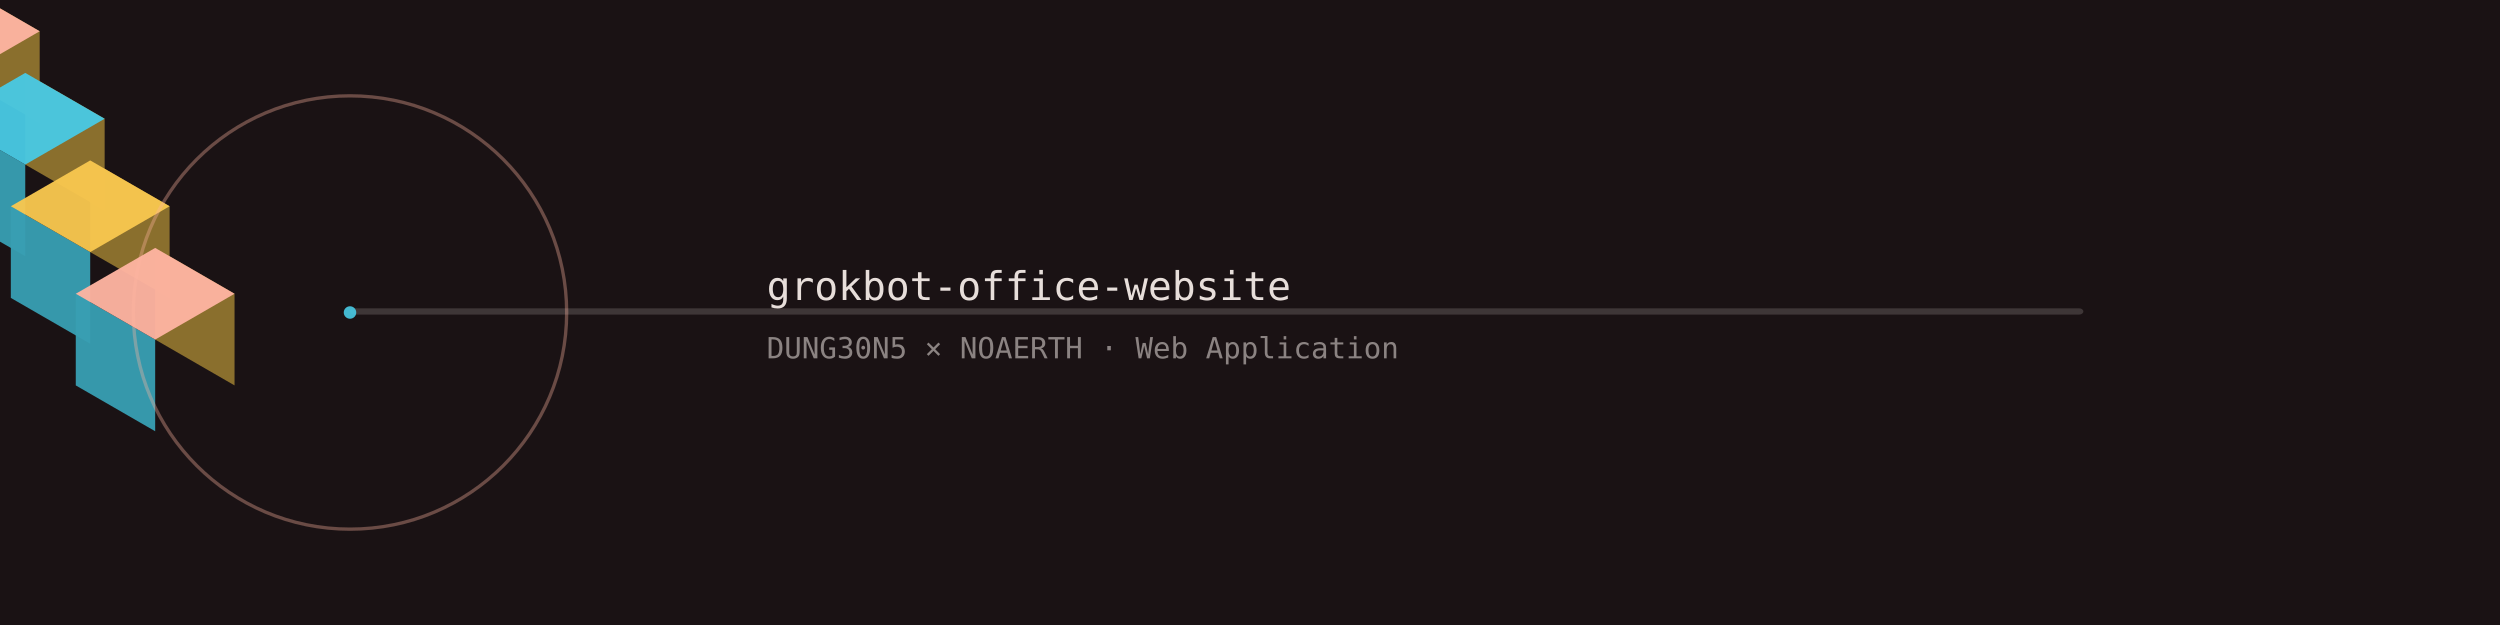
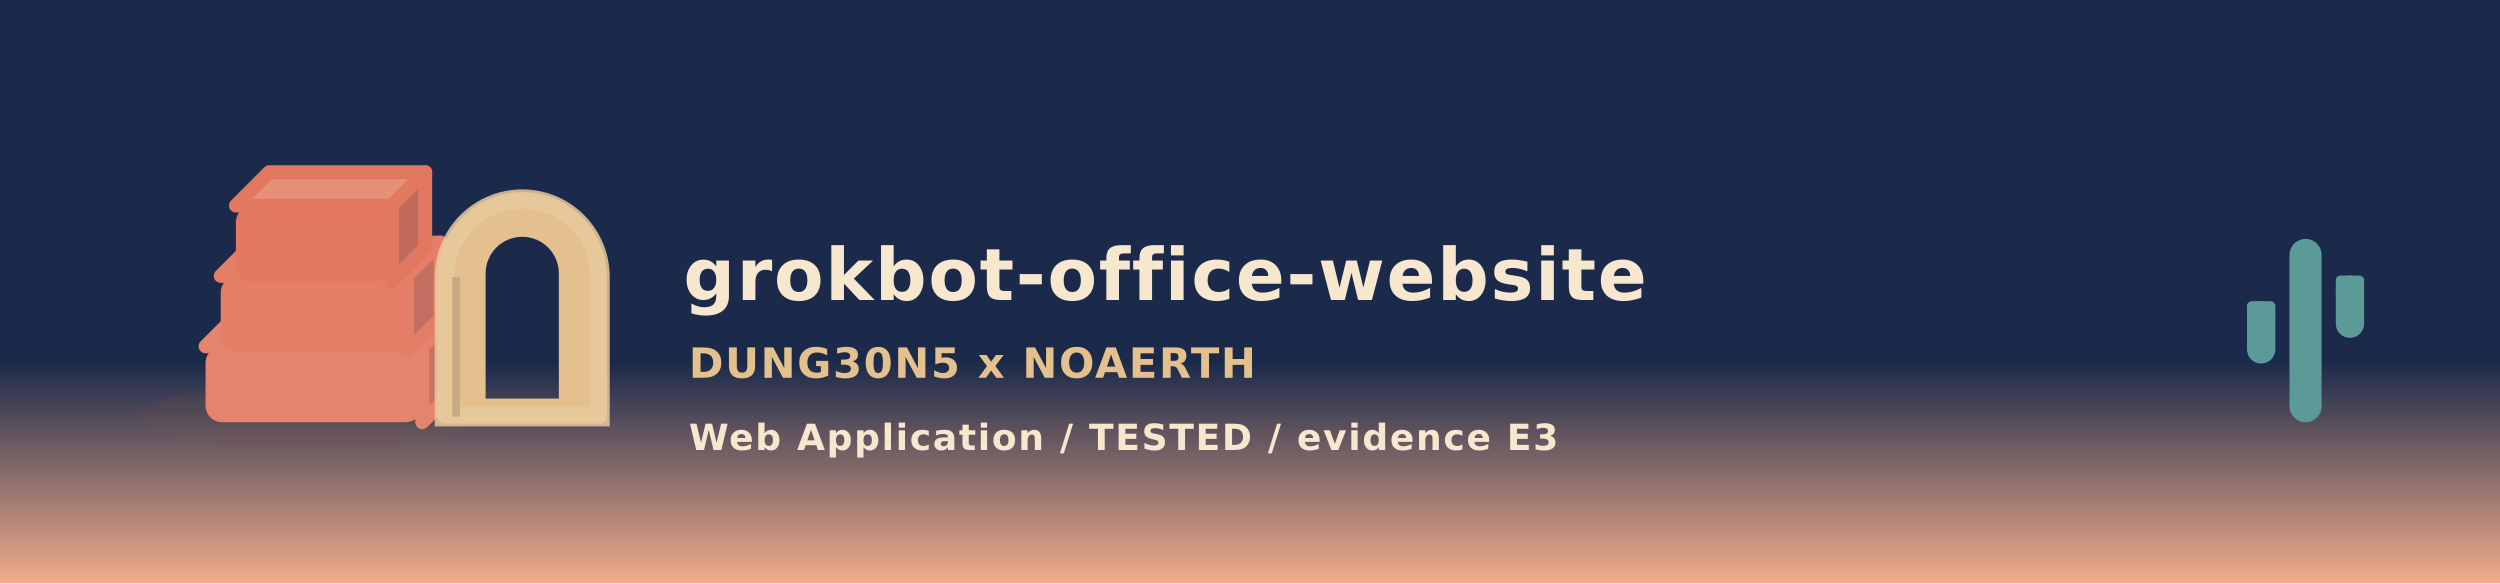
- <svg xmlns="http://www.w3.org/2000/svg" viewBox="0 0 1200 300" width="1200" height="300" role="img" aria-label="grokbot-office-website identity object">
-   <rect width="1200" height="300" fill="#1a1214" />
-   <defs>
-     <linearGradient id="gft" x1="0" y1="0" x2="1" y2="1">
-       <stop offset="0%" stop-color="#ffb4a2" />
-       <stop offset="100%" stop-color="#48cae4" />
-     </linearGradient>
-   </defs>
-   <rect x="168.00" y="148.00" width="832.00" height="3.00" rx="2.00" fill="rgba(253,244,240,0.160)" opacity="1.00" />
-   <polygon points="-19.05,37.00 19.05,59.00 19.05,15.00 -19.05,-7.00" fill="#90732e" opacity="0.95" />
-   <polygon points="-57.16,59.00 -19.05,81.00 -19.05,37.00 -57.16,15.00" fill="#389eb2" opacity="0.95" />
-   <polygon points="-19.05,-7.00 19.05,15.00 -19.05,37.00 -57.16,15.00" fill="#ffb4a2" opacity="0.95" />
-   <polygon points="12.12,79.00 50.23,101.00 50.23,57.00 12.12,35.00" fill="#90732e" opacity="0.95" />
-   <polygon points="-25.98,101.00 12.12,123.00 12.12,79.00 -25.98,57.00" fill="#389eb2" opacity="0.95" />
-   <polygon points="12.12,35.00 50.23,57.00 12.12,79.00 -25.98,57.00" fill="#48cae4" opacity="0.95" />
-   <polygon points="43.30,121.00 81.41,143.00 81.41,99.00 43.30,77.00" fill="#90732e" opacity="0.95" />
-   <polygon points="5.20,143.00 43.30,165.00 43.30,121.00 5.20,99.00" fill="#389eb2" opacity="0.95" />
-   <polygon points="43.30,77.00 81.41,99.00 43.30,121.00 5.20,99.00" fill="#f9c74f" opacity="0.95" />
-   <polygon points="74.48,163.00 112.58,185.00 112.58,141.00 74.48,119.00" fill="#90732e" opacity="0.95" />
-   <polygon points="36.37,185.00 74.48,207.00 74.48,163.00 36.37,141.00" fill="#389eb2" opacity="0.95" />
-   <polygon points="74.48,119.00 112.58,141.00 74.48,163.00 36.37,141.00" fill="#ffb4a2" opacity="0.95" />
+ <svg xmlns="http://www.w3.org/2000/svg" width="900" height="210" viewBox="0 0 900 210" role="img" aria-label="grokbot-office-website - identity object">
+   <linearGradient id="skyf" x1="0" y1="0" x2="0" y2="1">
+     <stop offset="0" stop-color="#1b2a4a" />
+     <stop offset="0.62" stop-color="#1b2a4a" />
+     <stop offset="1" stop-color="#f3ad8a" />
+   </linearGradient>
+   <rect width="900" height="210" fill="url(#skyf)" />
+   <rect x="0" y="352" width="900" height="-142" fill="#e3c08d" />
+   <rect x="0" y="352" width="900" height="3" fill="#e6c596" />
+   <ellipse cx="112" cy="150" rx="62" ry="12" fill="rgba(138,90,68,0.11)" />
  <g>
-     <circle cx="168.00" cy="150.00" r="104.00" fill="none" stroke="rgba(255,180,162,0.350)" stroke-width="1.60" opacity="1.00" />
-     <animate attributeName="opacity" values="0.25;1.0;0.25" dur="15.3s" begin="0s" repeatCount="indefinite" />
+     <path d="M74,124.67 L152,124.67 L164,112.67 L86,112.67 Z" fill="#e99a82" stroke="#e5846c" stroke-width="5" stroke-linejoin="round" />
+     <path d="M152,124.67 L164,112.67 L164,140 L152,152 Z" fill="#c37566" stroke="#e5846c" stroke-width="5" stroke-linejoin="round" />
+     <rect x="74" y="124.67" width="78" height="27.33" rx="6" fill="#e5846c" />
+     <path d="M79.46,99.33 L146.54,99.33 L158.54,87.33 L91.46,87.33 Z" fill="#e8957d" stroke="#e47e66" stroke-width="5" stroke-linejoin="round" />
+     <path d="M146.54,99.33 L158.54,87.33 L158.54,114.67 L146.54,126.67 Z" fill="#c27061" stroke="#e47e66" stroke-width="5" stroke-linejoin="round" />
+     <rect x="79.46" y="99.33" width="67.08" height="27.33" rx="6" fill="#e47e66" />
+     <path d="M84.92,74 L141.08,74 L153.08,62 L96.92,62 Z" fill="#e79079" stroke="#e37861" stroke-width="5" stroke-linejoin="round" />
+     <path d="M141.08,74 L153.08,62 L153.08,89.33 L141.08,101.33 Z" fill="#c16b5d" stroke="#e37861" stroke-width="5" stroke-linejoin="round" />
+     <rect x="84.92" y="74" width="56.16" height="27.33" rx="6" fill="#e37861" />
+     <animate attributeName="opacity" values="0.72;1;0.72" dur="6s" begin="0s" repeatCount="indefinite" />
  </g>
-   <circle cx="168" cy="150" r="3" fill="rgba(72,202,228,0.900)">
-     <animate attributeName="opacity" values="0.35;0.95;0.35" dur="15.3s" begin="0s" repeatCount="indefinite" />
-   </circle>
-   <text x="368" y="144" font-family="ui-monospace,Menlo,monospace" font-size="19" fill="rgba(253,244,240,0.900)">grokbot-office-website</text>
-   <text x="368" y="172" font-family="ui-monospace,Menlo,monospace" font-size="14" fill="rgba(253,244,240,0.500)">DUNG30N5 × NOAERTH · Web Application</text>
+   <path d="M160,150 L160,99.68 A28,28 0 0 1 216,99.68 L216,150 Z M172.32,146 L172.32,98.43 A15.68,15.68 0 0 1 203.68,98.43 L203.68,146 Z" fill="#e3c08d" fill-rule="evenodd" stroke="#e3c08d" stroke-width="5" stroke-linejoin="round" />
+   <path d="M160,150 L160,99.68 A28,28 0 0 1 216,99.68 L216,150 Z" fill="none" stroke="#e8c99d" stroke-width="7" stroke-linecap="round" opacity="0.85" />
+   <rect x="162.8" y="99.68" width="2.8" height="50.32" fill="#c7ab84" />
+   <text x="246" y="108" font-family="Verdana,DejaVu Sans,sans-serif" font-size="26" font-weight="700" letter-spacing="0.6" fill="#f6e7ce" text-anchor="start">grokbot-office-website</text>
+   <text x="248" y="136" font-family="Verdana,DejaVu Sans,sans-serif" font-size="15" font-weight="700" letter-spacing="0.6" fill="#e3c08d" text-anchor="start">DUNG30N5 x NOAERTH</text>
+   <text x="248" y="162" font-family="Verdana,DejaVu Sans,sans-serif" font-size="13" font-weight="700" letter-spacing="0.6" fill="#f6e7ce" text-anchor="start">Web Application  /  TESTED  /  evidence E3</text>
+   <rect x="824.22" y="86" width="11.56" height="66" rx="5.78" fill="#5b9a97" />
+   <rect x="808.92" y="108.44" width="10.2" height="22.44" rx="5.1" fill="#5b9a97" />
+   <rect x="808.92" y="108.44" width="10.2" height="6.6" rx="1.7" fill="#5b9a97" />
+   <rect x="840.88" y="99.2" width="10.2" height="22.44" rx="5.1" fill="#5b9a97" />
+   <rect x="840.88" y="99.2" width="10.2" height="6.6" rx="1.7" fill="#5b9a97" />
</svg>
